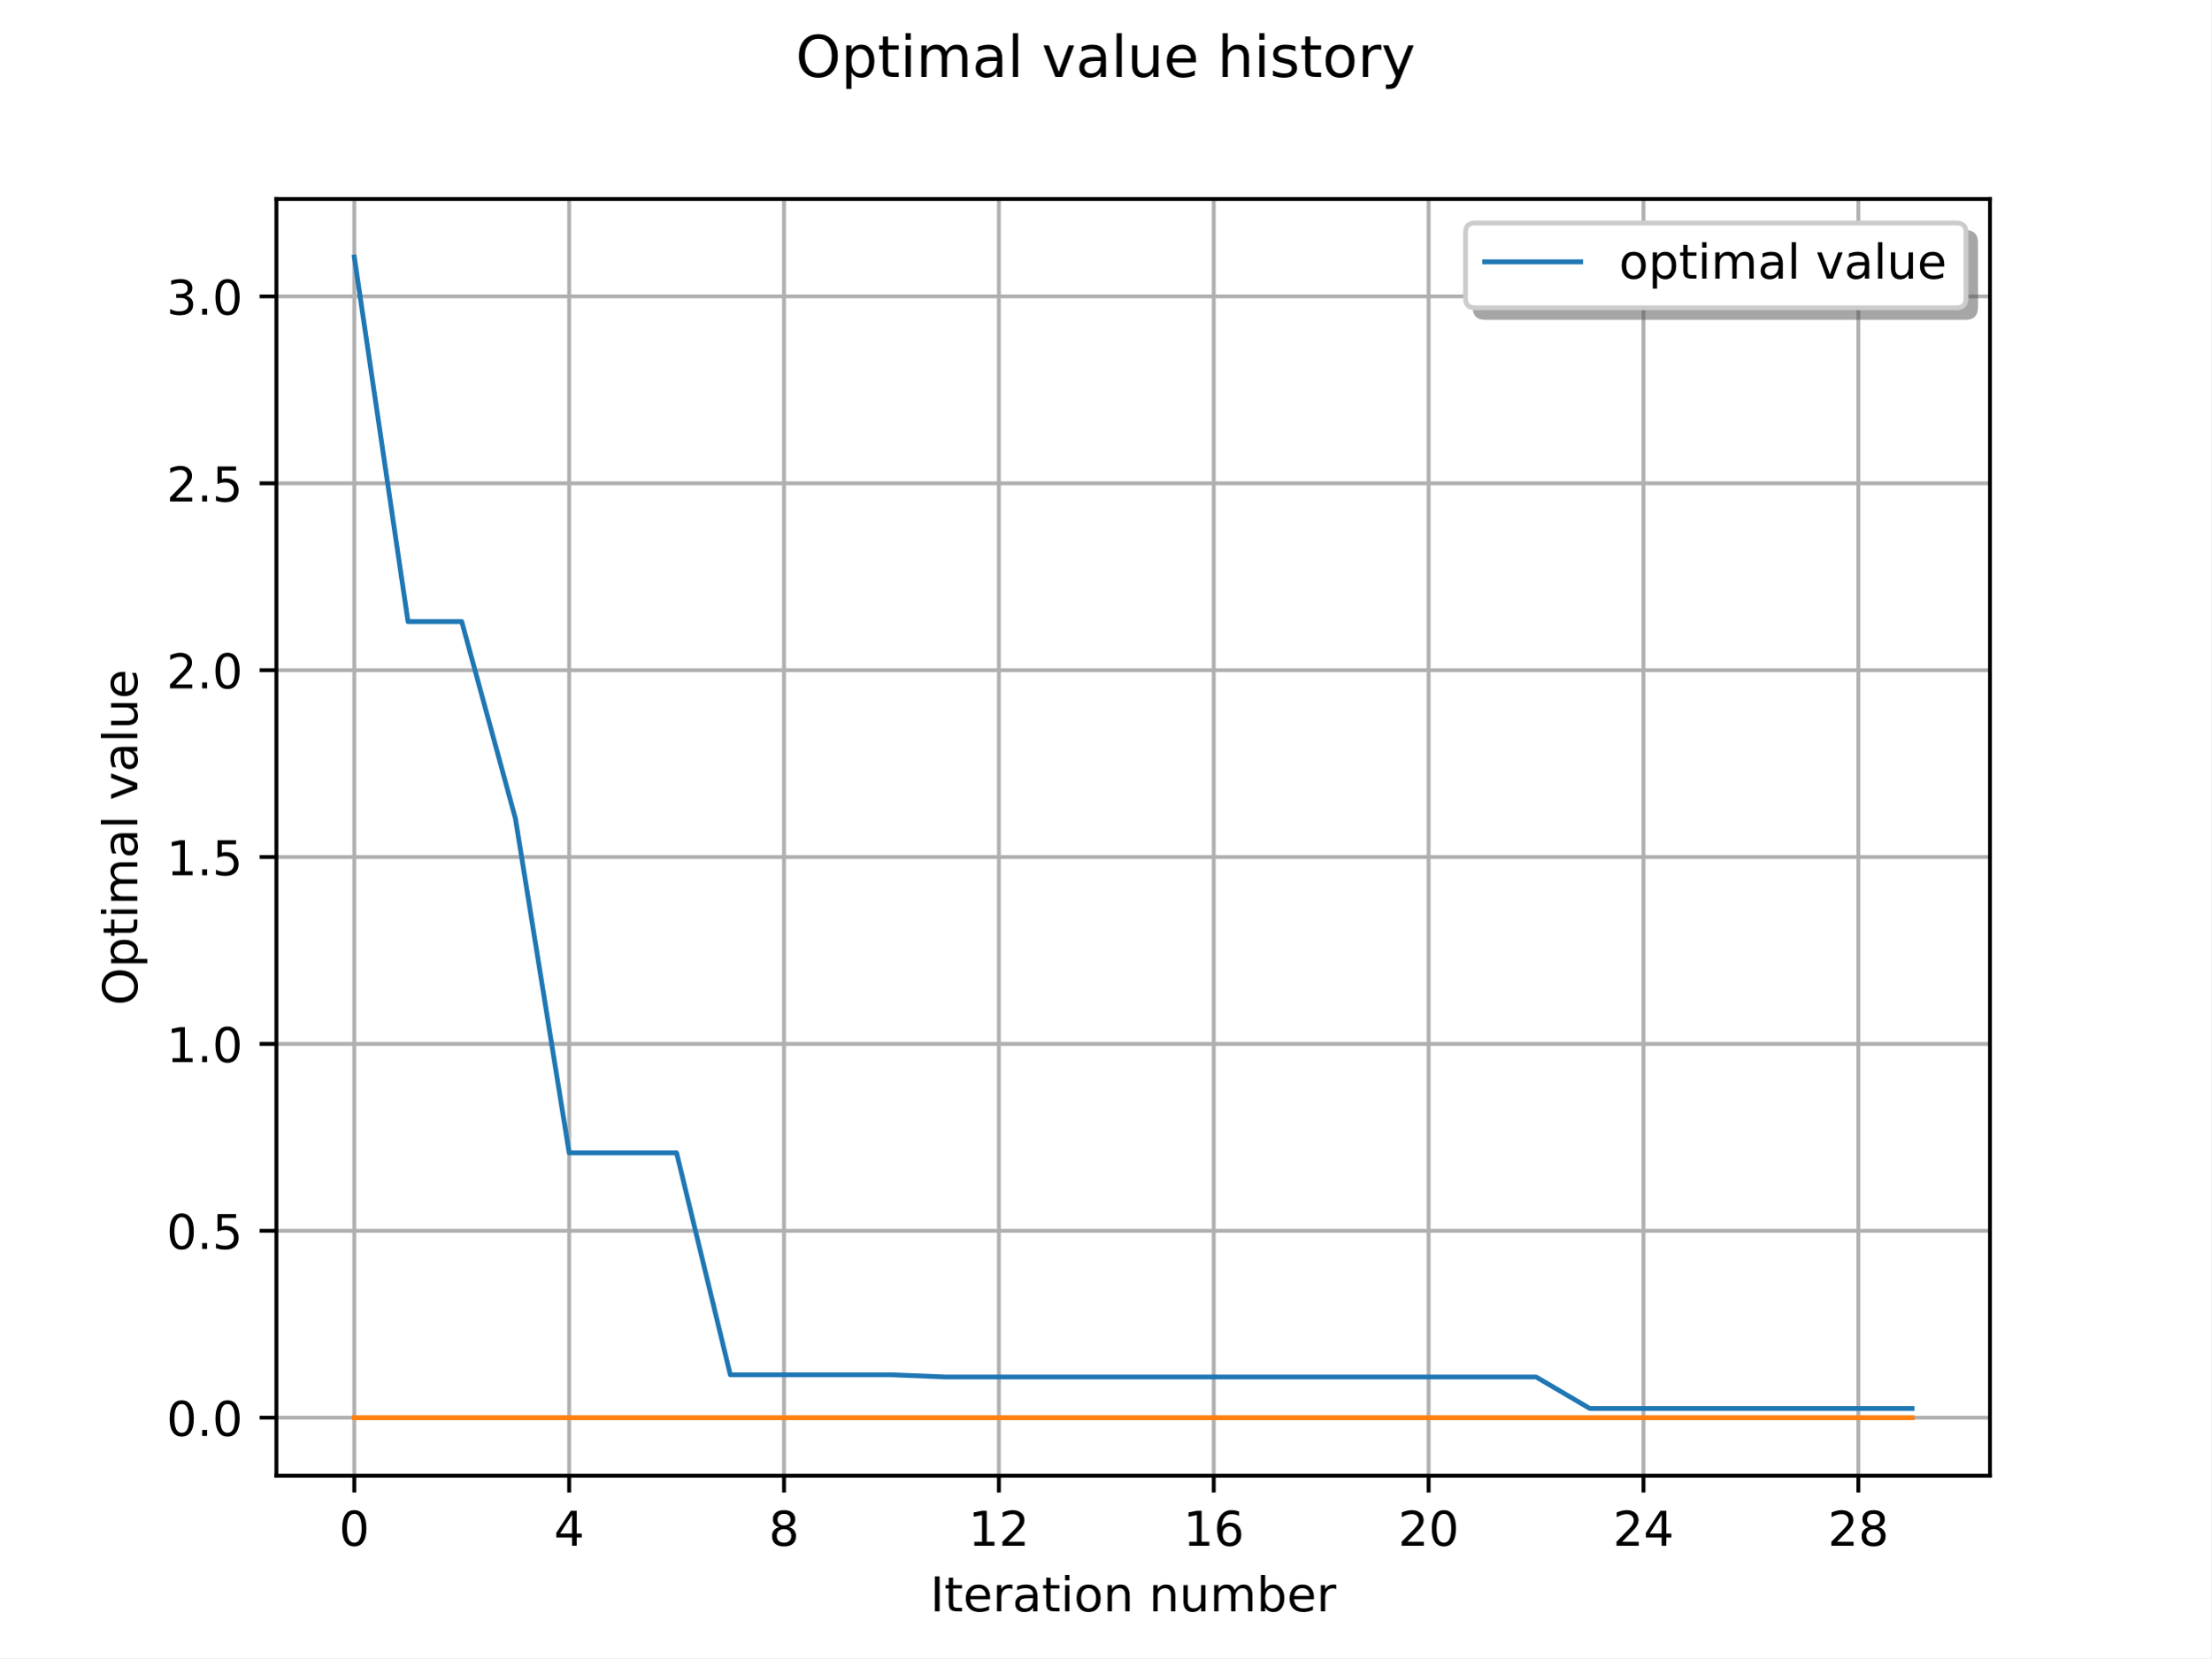
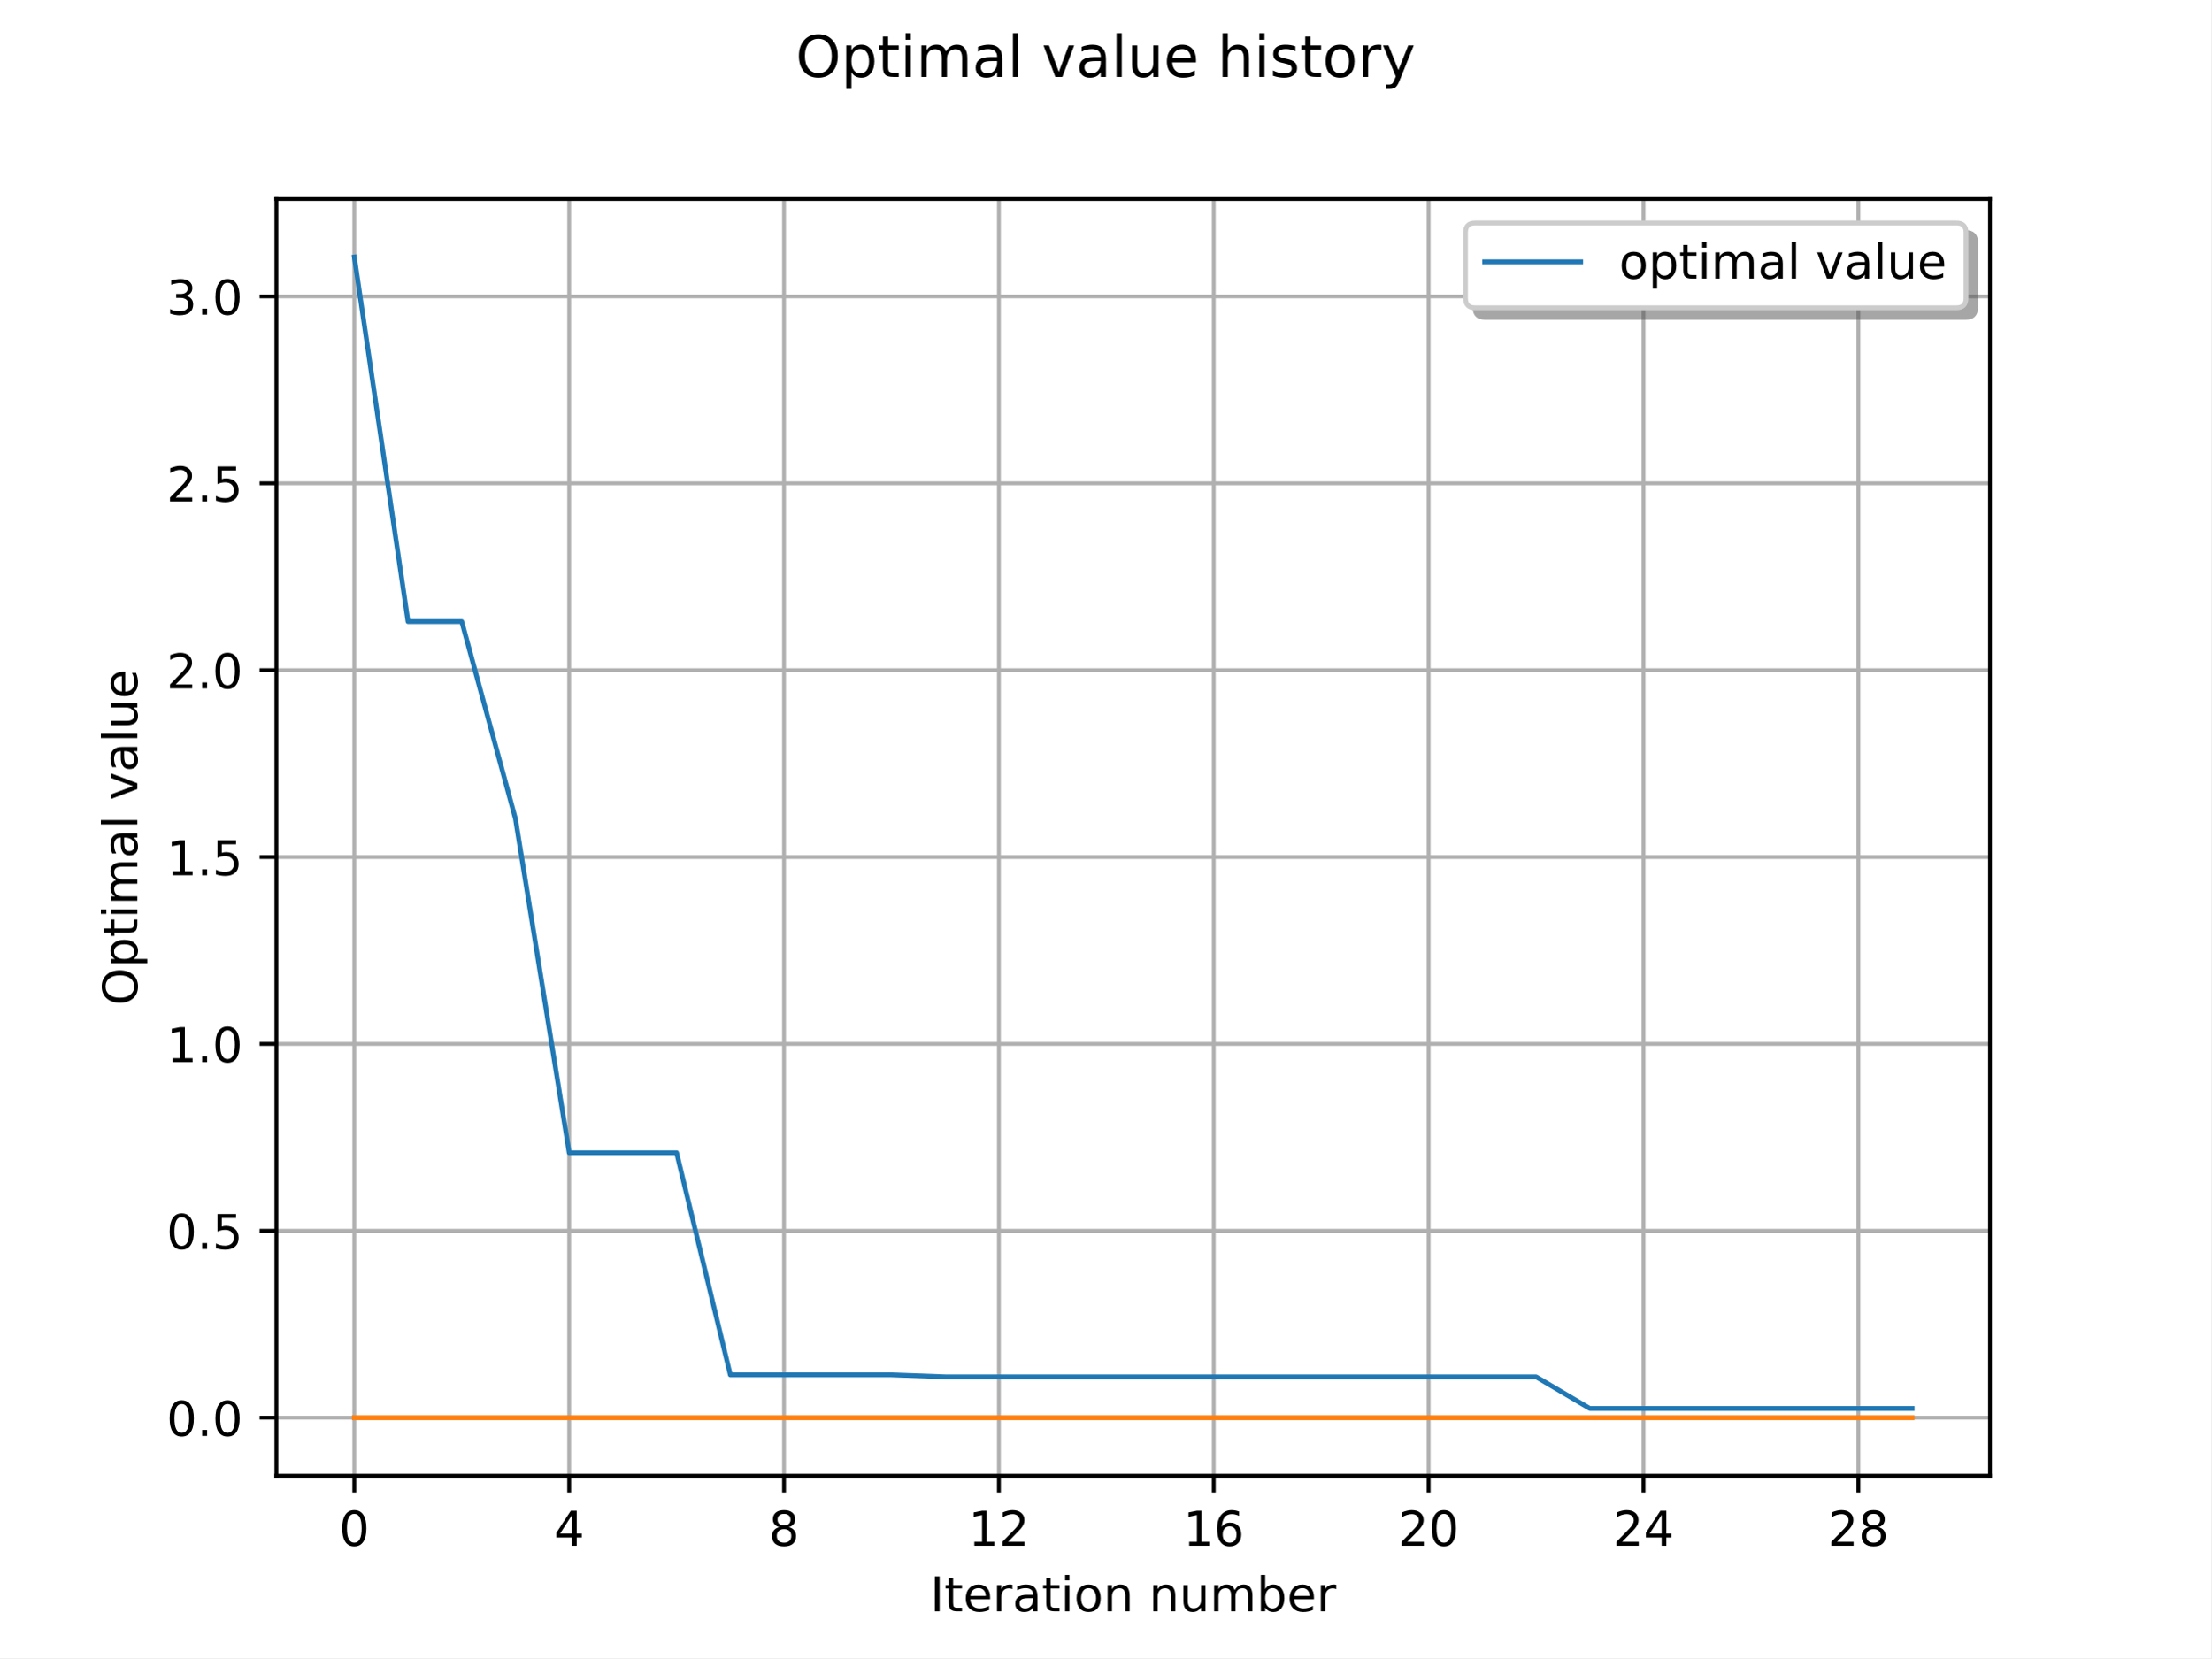
<svg xmlns="http://www.w3.org/2000/svg" xmlns:xlink="http://www.w3.org/1999/xlink" width="460.8pt" height="345.6pt" viewBox="0 0 460.8 345.6" version="1.1">
  <defs>
    <style type="text/css">*{stroke-linejoin: round; stroke-linecap: butt}</style>
  </defs>
  <g id="figure_1">
    <g id="patch_1">
      <path d="M 0 345.6  L 460.8 345.6  L 460.8 0  L 0 0  z " style="fill: #ffffff" />
    </g>
    <g id="axes_1">
      <g id="patch_2">
        <path d="M 57.6 307.584  L 414.72 307.584  L 414.72 41.472  L 57.6 41.472  z " style="fill: #ffffff" />
      </g>
      <g id="matplotlib.axis_1">
        <g id="xtick_1">
          <g id="line2d_1">
            <path d="M 73.833 307.584  L 73.833 41.472  " clip-path="url(#pece686282c)" style="fill: none; stroke: #b0b0b0; stroke-width: 0.8; stroke-linecap: square" />
          </g>
          <g id="line2d_2">
            <defs>
              <path id="m4a92d99fee" d="M 0 0  L 0 3.5  " style="stroke: #000000; stroke-width: 0.8" />
            </defs>
            <g>
              <use xlink:href="#m4a92d99fee" x="73.833" y="307.584" style="stroke: #000000; stroke-width: 0.8" />
            </g>
          </g>
          <g id="text_1">
            <g transform="translate(70.65148 322.1824) scale(0.1 -0.1)">
              <defs>
                <path id="DejaVuSans-30" d="M 2034 4250  Q 1547 4250 1301 3770  Q 1056 3291 1056 2328  Q 1056 1369 1301 889  Q 1547 409 2034 409  Q 2525 409 2770 889  Q 3016 1369 3016 2328  Q 3016 3291 2770 3770  Q 2525 4250 2034 4250  z M 2034 4750  Q 2819 4750 3233 4129  Q 3647 3509 3647 2328  Q 3647 1150 3233 529  Q 2819 -91 2034 -91  Q 1250 -91 836 529  Q 422 1150 422 2328  Q 422 3509 836 4129  Q 1250 4750 2034 4750  z " transform="scale(0.015625)" />
              </defs>
              <use xlink:href="#DejaVuSans-30" />
            </g>
          </g>
        </g>
        <g id="xtick_2">
          <g id="line2d_3">
            <path d="M 118.613 307.584  L 118.613 41.472  " clip-path="url(#pece686282c)" style="fill: none; stroke: #b0b0b0; stroke-width: 0.8; stroke-linecap: square" />
          </g>
          <g id="line2d_4">
            <g>
              <use xlink:href="#m4a92d99fee" x="118.613" y="307.584" style="stroke: #000000; stroke-width: 0.8" />
            </g>
          </g>
          <g id="text_2">
            <g transform="translate(115.4314 322.1824) scale(0.1 -0.1)">
              <defs>
                <path id="DejaVuSans-34" d="M 2419 4116  L 825 1625  L 2419 1625  L 2419 4116  z M 2253 4666  L 3047 4666  L 3047 1625  L 3713 1625  L 3713 1100  L 3047 1100  L 3047 0  L 2419 0  L 2419 1100  L 313 1100  L 313 1709  L 2253 4666  z " transform="scale(0.015625)" />
              </defs>
              <use xlink:href="#DejaVuSans-34" />
            </g>
          </g>
        </g>
        <g id="xtick_3">
          <g id="line2d_5">
            <path d="M 163.393 307.584  L 163.393 41.472  " clip-path="url(#pece686282c)" style="fill: none; stroke: #b0b0b0; stroke-width: 0.8; stroke-linecap: square" />
          </g>
          <g id="line2d_6">
            <g>
              <use xlink:href="#m4a92d99fee" x="163.393" y="307.584" style="stroke: #000000; stroke-width: 0.8" />
            </g>
          </g>
          <g id="text_3">
            <g transform="translate(160.2114 322.1824) scale(0.1 -0.1)">
              <defs>
                <path id="DejaVuSans-38" d="M 2034 2216  Q 1584 2216 1326 1975  Q 1069 1734 1069 1313  Q 1069 891 1326 650  Q 1584 409 2034 409  Q 2484 409 2743 651  Q 3003 894 3003 1313  Q 3003 1734 2745 1975  Q 2488 2216 2034 2216  z M 1403 2484  Q 997 2584 770 2862  Q 544 3141 544 3541  Q 544 4100 942 4425  Q 1341 4750 2034 4750  Q 2731 4750 3128 4425  Q 3525 4100 3525 3541  Q 3525 3141 3298 2862  Q 3072 2584 2669 2484  Q 3125 2378 3379 2068  Q 3634 1759 3634 1313  Q 3634 634 3220 271  Q 2806 -91 2034 -91  Q 1263 -91 848 271  Q 434 634 434 1313  Q 434 1759 690 2068  Q 947 2378 1403 2484  z M 1172 3481  Q 1172 3119 1398 2916  Q 1625 2713 2034 2713  Q 2441 2713 2670 2916  Q 2900 3119 2900 3481  Q 2900 3844 2670 4047  Q 2441 4250 2034 4250  Q 1625 4250 1398 4047  Q 1172 3844 1172 3481  z " transform="scale(0.015625)" />
              </defs>
              <use xlink:href="#DejaVuSans-38" />
            </g>
          </g>
        </g>
        <g id="xtick_4">
          <g id="line2d_7">
            <path d="M 208.173 307.584  L 208.173 41.472  " clip-path="url(#pece686282c)" style="fill: none; stroke: #b0b0b0; stroke-width: 0.8; stroke-linecap: square" />
          </g>
          <g id="line2d_8">
            <g>
              <use xlink:href="#m4a92d99fee" x="208.173" y="307.584" style="stroke: #000000; stroke-width: 0.8" />
            </g>
          </g>
          <g id="text_4">
            <g transform="translate(201.81 322.1824) scale(0.1 -0.1)">
              <defs>
                <path id="DejaVuSans-31" d="M 794 531  L 1825 531  L 1825 4091  L 703 3866  L 703 4441  L 1819 4666  L 2450 4666  L 2450 531  L 3481 531  L 3481 0  L 794 0  L 794 531  z " transform="scale(0.015625)" />
                <path id="DejaVuSans-32" d="M 1228 531  L 3431 531  L 3431 0  L 469 0  L 469 531  Q 828 903 1448 1529  Q 2069 2156 2228 2338  Q 2531 2678 2651 2914  Q 2772 3150 2772 3378  Q 2772 3750 2511 3984  Q 2250 4219 1831 4219  Q 1534 4219 1204 4116  Q 875 4013 500 3803  L 500 4441  Q 881 4594 1212 4672  Q 1544 4750 1819 4750  Q 2544 4750 2975 4387  Q 3406 4025 3406 3419  Q 3406 3131 3298 2873  Q 3191 2616 2906 2266  Q 2828 2175 2409 1742  Q 1991 1309 1228 531  z " transform="scale(0.015625)" />
              </defs>
              <use xlink:href="#DejaVuSans-31" />
              <use xlink:href="#DejaVuSans-32" transform="translate(63.62305 0)" />
            </g>
          </g>
        </g>
        <g id="xtick_5">
          <g id="line2d_9">
            <path d="M 252.952 307.584  L 252.952 41.472  " clip-path="url(#pece686282c)" style="fill: none; stroke: #b0b0b0; stroke-width: 0.8; stroke-linecap: square" />
          </g>
          <g id="line2d_10">
            <g>
              <use xlink:href="#m4a92d99fee" x="252.952" y="307.584" style="stroke: #000000; stroke-width: 0.8" />
            </g>
          </g>
          <g id="text_5">
            <g transform="translate(246.59 322.1824) scale(0.1 -0.1)">
              <defs>
                <path id="DejaVuSans-36" d="M 2113 2584  Q 1688 2584 1439 2293  Q 1191 2003 1191 1497  Q 1191 994 1439 701  Q 1688 409 2113 409  Q 2538 409 2786 701  Q 3034 994 3034 1497  Q 3034 2003 2786 2293  Q 2538 2584 2113 2584  z M 3366 4563  L 3366 3988  Q 3128 4100 2886 4159  Q 2644 4219 2406 4219  Q 1781 4219 1451 3797  Q 1122 3375 1075 2522  Q 1259 2794 1537 2939  Q 1816 3084 2150 3084  Q 2853 3084 3261 2657  Q 3669 2231 3669 1497  Q 3669 778 3244 343  Q 2819 -91 2113 -91  Q 1303 -91 875 529  Q 447 1150 447 2328  Q 447 3434 972 4092  Q 1497 4750 2381 4750  Q 2619 4750 2861 4703  Q 3103 4656 3366 4563  z " transform="scale(0.015625)" />
              </defs>
              <use xlink:href="#DejaVuSans-31" />
              <use xlink:href="#DejaVuSans-36" transform="translate(63.62305 0)" />
            </g>
          </g>
        </g>
        <g id="xtick_6">
          <g id="line2d_11">
            <path d="M 297.732 307.584  L 297.732 41.472  " clip-path="url(#pece686282c)" style="fill: none; stroke: #b0b0b0; stroke-width: 0.8; stroke-linecap: square" />
          </g>
          <g id="line2d_12">
            <g>
              <use xlink:href="#m4a92d99fee" x="297.732" y="307.584" style="stroke: #000000; stroke-width: 0.8" />
            </g>
          </g>
          <g id="text_6">
            <g transform="translate(291.3699 322.1824) scale(0.1 -0.1)">
              <use xlink:href="#DejaVuSans-32" />
              <use xlink:href="#DejaVuSans-30" transform="translate(63.62305 0)" />
            </g>
          </g>
        </g>
        <g id="xtick_7">
          <g id="line2d_13">
            <path d="M 342.512 307.584  L 342.512 41.472  " clip-path="url(#pece686282c)" style="fill: none; stroke: #b0b0b0; stroke-width: 0.8; stroke-linecap: square" />
          </g>
          <g id="line2d_14">
            <g>
              <use xlink:href="#m4a92d99fee" x="342.512" y="307.584" style="stroke: #000000; stroke-width: 0.8" />
            </g>
          </g>
          <g id="text_7">
            <g transform="translate(336.1499 322.1824) scale(0.1 -0.1)">
              <use xlink:href="#DejaVuSans-32" />
              <use xlink:href="#DejaVuSans-34" transform="translate(63.62305 0)" />
            </g>
          </g>
        </g>
        <g id="xtick_8">
          <g id="line2d_15">
            <path d="M 387.292 307.584  L 387.292 41.472  " clip-path="url(#pece686282c)" style="fill: none; stroke: #b0b0b0; stroke-width: 0.8; stroke-linecap: square" />
          </g>
          <g id="line2d_16">
            <g>
              <use xlink:href="#m4a92d99fee" x="387.292" y="307.584" style="stroke: #000000; stroke-width: 0.8" />
            </g>
          </g>
          <g id="text_8">
            <g transform="translate(380.9298 322.1824) scale(0.1 -0.1)">
              <use xlink:href="#DejaVuSans-32" />
              <use xlink:href="#DejaVuSans-38" transform="translate(63.62305 0)" />
            </g>
          </g>
        </g>
        <g id="text_9">
          <g transform="translate(193.8483 335.8606) scale(0.1 -0.1)">
            <defs>
              <path id="DejaVuSans-49" d="M 628 4666  L 1259 4666  L 1259 0  L 628 0  L 628 4666  z " transform="scale(0.015625)" />
              <path id="DejaVuSans-74" d="M 1172 4494  L 1172 3500  L 2356 3500  L 2356 3053  L 1172 3053  L 1172 1153  Q 1172 725 1289 603  Q 1406 481 1766 481  L 2356 481  L 2356 0  L 1766 0  Q 1100 0 847 248  Q 594 497 594 1153  L 594 3053  L 172 3053  L 172 3500  L 594 3500  L 594 4494  L 1172 4494  z " transform="scale(0.015625)" />
              <path id="DejaVuSans-65" d="M 3597 1894  L 3597 1613  L 953 1613  Q 991 1019 1311 708  Q 1631 397 2203 397  Q 2534 397 2845 478  Q 3156 559 3463 722  L 3463 178  Q 3153 47 2828 -22  Q 2503 -91 2169 -91  Q 1331 -91 842 396  Q 353 884 353 1716  Q 353 2575 817 3079  Q 1281 3584 2069 3584  Q 2775 3584 3186 3129  Q 3597 2675 3597 1894  z M 3022 2063  Q 3016 2534 2758 2815  Q 2500 3097 2075 3097  Q 1594 3097 1305 2825  Q 1016 2553 972 2059  L 3022 2063  z " transform="scale(0.015625)" />
              <path id="DejaVuSans-72" d="M 2631 2963  Q 2534 3019 2420 3045  Q 2306 3072 2169 3072  Q 1681 3072 1420 2755  Q 1159 2438 1159 1844  L 1159 0  L 581 0  L 581 3500  L 1159 3500  L 1159 2956  Q 1341 3275 1631 3429  Q 1922 3584 2338 3584  Q 2397 3584 2469 3576  Q 2541 3569 2628 3553  L 2631 2963  z " transform="scale(0.015625)" />
              <path id="DejaVuSans-61" d="M 2194 1759  Q 1497 1759 1228 1600  Q 959 1441 959 1056  Q 959 750 1161 570  Q 1363 391 1709 391  Q 2188 391 2477 730  Q 2766 1069 2766 1631  L 2766 1759  L 2194 1759  z M 3341 1997  L 3341 0  L 2766 0  L 2766 531  Q 2569 213 2275 61  Q 1981 -91 1556 -91  Q 1019 -91 701 211  Q 384 513 384 1019  Q 384 1609 779 1909  Q 1175 2209 1959 2209  L 2766 2209  L 2766 2266  Q 2766 2663 2505 2880  Q 2244 3097 1772 3097  Q 1472 3097 1187 3025  Q 903 2953 641 2809  L 641 3341  Q 956 3463 1253 3523  Q 1550 3584 1831 3584  Q 2591 3584 2966 3190  Q 3341 2797 3341 1997  z " transform="scale(0.015625)" />
              <path id="DejaVuSans-69" d="M 603 3500  L 1178 3500  L 1178 0  L 603 0  L 603 3500  z M 603 4863  L 1178 4863  L 1178 4134  L 603 4134  L 603 4863  z " transform="scale(0.015625)" />
              <path id="DejaVuSans-6f" d="M 1959 3097  Q 1497 3097 1228 2736  Q 959 2375 959 1747  Q 959 1119 1226 758  Q 1494 397 1959 397  Q 2419 397 2687 759  Q 2956 1122 2956 1747  Q 2956 2369 2687 2733  Q 2419 3097 1959 3097  z M 1959 3584  Q 2709 3584 3137 3096  Q 3566 2609 3566 1747  Q 3566 888 3137 398  Q 2709 -91 1959 -91  Q 1206 -91 779 398  Q 353 888 353 1747  Q 353 2609 779 3096  Q 1206 3584 1959 3584  z " transform="scale(0.015625)" />
              <path id="DejaVuSans-6e" d="M 3513 2113  L 3513 0  L 2938 0  L 2938 2094  Q 2938 2591 2744 2837  Q 2550 3084 2163 3084  Q 1697 3084 1428 2787  Q 1159 2491 1159 1978  L 1159 0  L 581 0  L 581 3500  L 1159 3500  L 1159 2956  Q 1366 3272 1645 3428  Q 1925 3584 2291 3584  Q 2894 3584 3203 3211  Q 3513 2838 3513 2113  z " transform="scale(0.015625)" />
              <path id="DejaVuSans-20" transform="scale(0.015625)" />
              <path id="DejaVuSans-75" d="M 544 1381  L 544 3500  L 1119 3500  L 1119 1403  Q 1119 906 1312 657  Q 1506 409 1894 409  Q 2359 409 2629 706  Q 2900 1003 2900 1516  L 2900 3500  L 3475 3500  L 3475 0  L 2900 0  L 2900 538  Q 2691 219 2414 64  Q 2138 -91 1772 -91  Q 1169 -91 856 284  Q 544 659 544 1381  z M 1991 3584  L 1991 3584  z " transform="scale(0.015625)" />
              <path id="DejaVuSans-6d" d="M 3328 2828  Q 3544 3216 3844 3400  Q 4144 3584 4550 3584  Q 5097 3584 5394 3201  Q 5691 2819 5691 2113  L 5691 0  L 5113 0  L 5113 2094  Q 5113 2597 4934 2840  Q 4756 3084 4391 3084  Q 3944 3084 3684 2787  Q 3425 2491 3425 1978  L 3425 0  L 2847 0  L 2847 2094  Q 2847 2600 2669 2842  Q 2491 3084 2119 3084  Q 1678 3084 1418 2786  Q 1159 2488 1159 1978  L 1159 0  L 581 0  L 581 3500  L 1159 3500  L 1159 2956  Q 1356 3278 1631 3431  Q 1906 3584 2284 3584  Q 2666 3584 2933 3390  Q 3200 3197 3328 2828  z " transform="scale(0.015625)" />
              <path id="DejaVuSans-62" d="M 3116 1747  Q 3116 2381 2855 2742  Q 2594 3103 2138 3103  Q 1681 3103 1420 2742  Q 1159 2381 1159 1747  Q 1159 1113 1420 752  Q 1681 391 2138 391  Q 2594 391 2855 752  Q 3116 1113 3116 1747  z M 1159 2969  Q 1341 3281 1617 3432  Q 1894 3584 2278 3584  Q 2916 3584 3314 3078  Q 3713 2572 3713 1747  Q 3713 922 3314 415  Q 2916 -91 2278 -91  Q 1894 -91 1617 61  Q 1341 213 1159 525  L 1159 0  L 581 0  L 581 4863  L 1159 4863  L 1159 2969  z " transform="scale(0.015625)" />
            </defs>
            <use xlink:href="#DejaVuSans-49" />
            <use xlink:href="#DejaVuSans-74" transform="translate(29.49219 0)" />
            <use xlink:href="#DejaVuSans-65" transform="translate(68.70117 0)" />
            <use xlink:href="#DejaVuSans-72" transform="translate(130.2246 0)" />
            <use xlink:href="#DejaVuSans-61" transform="translate(171.3379 0)" />
            <use xlink:href="#DejaVuSans-74" transform="translate(232.6172 0)" />
            <use xlink:href="#DejaVuSans-69" transform="translate(271.8262 0)" />
            <use xlink:href="#DejaVuSans-6f" transform="translate(299.6094 0)" />
            <use xlink:href="#DejaVuSans-6e" transform="translate(360.791 0)" />
            <use xlink:href="#DejaVuSans-20" transform="translate(424.1699 0)" />
            <use xlink:href="#DejaVuSans-6e" transform="translate(455.957 0)" />
            <use xlink:href="#DejaVuSans-75" transform="translate(519.3359 0)" />
            <use xlink:href="#DejaVuSans-6d" transform="translate(582.7148 0)" />
            <use xlink:href="#DejaVuSans-62" transform="translate(680.127 0)" />
            <use xlink:href="#DejaVuSans-65" transform="translate(743.6035 0)" />
            <use xlink:href="#DejaVuSans-72" transform="translate(805.127 0)" />
          </g>
        </g>
      </g>
      <g id="matplotlib.axis_2">
        <g id="ytick_1">
          <g id="line2d_17">
            <path d="M 57.6 295.488  L 414.72 295.488  " clip-path="url(#pece686282c)" style="fill: none; stroke: #b0b0b0; stroke-width: 0.8; stroke-linecap: square" />
          </g>
          <g id="line2d_18">
            <defs>
              <path id="mb3cb5c074b" d="M 0 0  L -3.5 0  " style="stroke: #000000; stroke-width: 0.8" />
            </defs>
            <g>
              <use xlink:href="#mb3cb5c074b" x="57.6" y="295.488" style="stroke: #000000; stroke-width: 0.8" />
            </g>
          </g>
          <g id="text_10">
            <g transform="translate(34.69687 299.2872) scale(0.1 -0.1)">
              <defs>
                <path id="DejaVuSans-2e" d="M 684 794  L 1344 794  L 1344 0  L 684 0  L 684 794  z " transform="scale(0.015625)" />
              </defs>
              <use xlink:href="#DejaVuSans-30" />
              <use xlink:href="#DejaVuSans-2e" transform="translate(63.62305 0)" />
              <use xlink:href="#DejaVuSans-30" transform="translate(95.41016 0)" />
            </g>
          </g>
        </g>
        <g id="ytick_2">
          <g id="line2d_19">
            <path d="M 57.6 256.536  L 414.72 256.536  " clip-path="url(#pece686282c)" style="fill: none; stroke: #b0b0b0; stroke-width: 0.8; stroke-linecap: square" />
          </g>
          <g id="line2d_20">
            <g>
              <use xlink:href="#mb3cb5c074b" x="57.6" y="256.536" style="stroke: #000000; stroke-width: 0.8" />
            </g>
          </g>
          <g id="text_11">
            <g transform="translate(34.69687 260.3349) scale(0.1 -0.1)">
              <defs>
                <path id="DejaVuSans-35" d="M 691 4666  L 3169 4666  L 3169 4134  L 1269 4134  L 1269 2991  Q 1406 3038 1543 3061  Q 1681 3084 1819 3084  Q 2600 3084 3056 2656  Q 3513 2228 3513 1497  Q 3513 744 3044 326  Q 2575 -91 1722 -91  Q 1428 -91 1123 -41  Q 819 9 494 109  L 494 744  Q 775 591 1075 516  Q 1375 441 1709 441  Q 2250 441 2565 725  Q 2881 1009 2881 1497  Q 2881 1984 2565 2268  Q 2250 2553 1709 2553  Q 1456 2553 1204 2497  Q 953 2441 691 2322  L 691 4666  z " transform="scale(0.015625)" />
              </defs>
              <use xlink:href="#DejaVuSans-30" />
              <use xlink:href="#DejaVuSans-2e" transform="translate(63.62305 0)" />
              <use xlink:href="#DejaVuSans-35" transform="translate(95.41016 0)" />
            </g>
          </g>
        </g>
        <g id="ytick_3">
          <g id="line2d_21">
            <path d="M 57.6 217.583  L 414.72 217.583  " clip-path="url(#pece686282c)" style="fill: none; stroke: #b0b0b0; stroke-width: 0.8; stroke-linecap: square" />
          </g>
          <g id="line2d_22">
            <g>
              <use xlink:href="#mb3cb5c074b" x="57.6" y="217.583" style="stroke: #000000; stroke-width: 0.8" />
            </g>
          </g>
          <g id="text_12">
            <g transform="translate(34.69687 221.3826) scale(0.1 -0.1)">
              <use xlink:href="#DejaVuSans-31" />
              <use xlink:href="#DejaVuSans-2e" transform="translate(63.62305 0)" />
              <use xlink:href="#DejaVuSans-30" transform="translate(95.41016 0)" />
            </g>
          </g>
        </g>
        <g id="ytick_4">
          <g id="line2d_23">
            <path d="M 57.6 178.631  L 414.72 178.631  " clip-path="url(#pece686282c)" style="fill: none; stroke: #b0b0b0; stroke-width: 0.8; stroke-linecap: square" />
          </g>
          <g id="line2d_24">
            <g>
              <use xlink:href="#mb3cb5c074b" x="57.6" y="178.631" style="stroke: #000000; stroke-width: 0.8" />
            </g>
          </g>
          <g id="text_13">
            <g transform="translate(34.69687 182.4303) scale(0.1 -0.1)">
              <use xlink:href="#DejaVuSans-31" />
              <use xlink:href="#DejaVuSans-2e" transform="translate(63.62305 0)" />
              <use xlink:href="#DejaVuSans-35" transform="translate(95.41016 0)" />
            </g>
          </g>
        </g>
        <g id="ytick_5">
          <g id="line2d_25">
            <path d="M 57.6 139.679  L 414.72 139.679  " clip-path="url(#pece686282c)" style="fill: none; stroke: #b0b0b0; stroke-width: 0.8; stroke-linecap: square" />
          </g>
          <g id="line2d_26">
            <g>
              <use xlink:href="#mb3cb5c074b" x="57.6" y="139.679" style="stroke: #000000; stroke-width: 0.8" />
            </g>
          </g>
          <g id="text_14">
-             <g transform="translate(34.69687 143.4779) scale(0.1 -0.1)">
+             <g transform="translate(34.69687 143.478) scale(0.1 -0.1)">
              <use xlink:href="#DejaVuSans-32" />
              <use xlink:href="#DejaVuSans-2e" transform="translate(63.62305 0)" />
              <use xlink:href="#DejaVuSans-30" transform="translate(95.41016 0)" />
            </g>
          </g>
        </g>
        <g id="ytick_6">
          <g id="line2d_27">
-             <path d="M 57.6 100.726  L 414.72 100.726  " clip-path="url(#pece686282c)" style="fill: none; stroke: #b0b0b0; stroke-width: 0.8; stroke-linecap: square" />
+             <path d="M 57.6 100.727  L 414.72 100.727  " clip-path="url(#pece686282c)" style="fill: none; stroke: #b0b0b0; stroke-width: 0.8; stroke-linecap: square" />
          </g>
          <g id="line2d_28">
            <g>
-               <use xlink:href="#mb3cb5c074b" x="57.6" y="100.726" style="stroke: #000000; stroke-width: 0.8" />
+               <use xlink:href="#mb3cb5c074b" x="57.6" y="100.727" style="stroke: #000000; stroke-width: 0.8" />
            </g>
          </g>
          <g id="text_15">
-             <g transform="translate(34.69687 104.5256) scale(0.1 -0.1)">
+             <g transform="translate(34.69687 104.5257) scale(0.1 -0.1)">
              <use xlink:href="#DejaVuSans-32" />
              <use xlink:href="#DejaVuSans-2e" transform="translate(63.62305 0)" />
              <use xlink:href="#DejaVuSans-35" transform="translate(95.41016 0)" />
            </g>
          </g>
        </g>
        <g id="ytick_7">
          <g id="line2d_29">
            <path d="M 57.6 61.774  L 414.72 61.774  " clip-path="url(#pece686282c)" style="fill: none; stroke: #b0b0b0; stroke-width: 0.8; stroke-linecap: square" />
          </g>
          <g id="line2d_30">
            <g>
              <use xlink:href="#mb3cb5c074b" x="57.6" y="61.774" style="stroke: #000000; stroke-width: 0.8" />
            </g>
          </g>
          <g id="text_16">
-             <g transform="translate(34.69687 65.57331) scale(0.1 -0.1)">
+             <g transform="translate(34.69687 65.57343) scale(0.1 -0.1)">
              <defs>
                <path id="DejaVuSans-33" d="M 2597 2516  Q 3050 2419 3304 2112  Q 3559 1806 3559 1356  Q 3559 666 3084 287  Q 2609 -91 1734 -91  Q 1441 -91 1130 -33  Q 819 25 488 141  L 488 750  Q 750 597 1062 519  Q 1375 441 1716 441  Q 2309 441 2620 675  Q 2931 909 2931 1356  Q 2931 1769 2642 2001  Q 2353 2234 1838 2234  L 1294 2234  L 1294 2753  L 1863 2753  Q 2328 2753 2575 2939  Q 2822 3125 2822 3475  Q 2822 3834 2567 4026  Q 2313 4219 1838 4219  Q 1578 4219 1281 4162  Q 984 4106 628 3988  L 628 4550  Q 988 4650 1302 4700  Q 1616 4750 1894 4750  Q 2613 4750 3031 4423  Q 3450 4097 3450 3541  Q 3450 3153 3228 2886  Q 3006 2619 2597 2516  z " transform="scale(0.015625)" />
              </defs>
              <use xlink:href="#DejaVuSans-33" />
              <use xlink:href="#DejaVuSans-2e" transform="translate(63.62305 0)" />
              <use xlink:href="#DejaVuSans-30" transform="translate(95.41016 0)" />
            </g>
          </g>
        </g>
        <g id="text_17">
          <g transform="translate(28.61719 209.5577) rotate(-90) scale(0.1 -0.1)">
            <defs>
              <path id="DejaVuSans-4f" d="M 2522 4238  Q 1834 4238 1429 3725  Q 1025 3213 1025 2328  Q 1025 1447 1429 934  Q 1834 422 2522 422  Q 3209 422 3611 934  Q 4013 1447 4013 2328  Q 4013 3213 3611 3725  Q 3209 4238 2522 4238  z M 2522 4750  Q 3503 4750 4090 4092  Q 4678 3434 4678 2328  Q 4678 1225 4090 567  Q 3503 -91 2522 -91  Q 1538 -91 948 565  Q 359 1222 359 2328  Q 359 3434 948 4092  Q 1538 4750 2522 4750  z " transform="scale(0.015625)" />
              <path id="DejaVuSans-70" d="M 1159 525  L 1159 -1331  L 581 -1331  L 581 3500  L 1159 3500  L 1159 2969  Q 1341 3281 1617 3432  Q 1894 3584 2278 3584  Q 2916 3584 3314 3078  Q 3713 2572 3713 1747  Q 3713 922 3314 415  Q 2916 -91 2278 -91  Q 1894 -91 1617 61  Q 1341 213 1159 525  z M 3116 1747  Q 3116 2381 2855 2742  Q 2594 3103 2138 3103  Q 1681 3103 1420 2742  Q 1159 2381 1159 1747  Q 1159 1113 1420 752  Q 1681 391 2138 391  Q 2594 391 2855 752  Q 3116 1113 3116 1747  z " transform="scale(0.015625)" />
              <path id="DejaVuSans-6c" d="M 603 4863  L 1178 4863  L 1178 0  L 603 0  L 603 4863  z " transform="scale(0.015625)" />
              <path id="DejaVuSans-76" d="M 191 3500  L 800 3500  L 1894 563  L 2988 3500  L 3597 3500  L 2284 0  L 1503 0  L 191 3500  z " transform="scale(0.015625)" />
            </defs>
            <use xlink:href="#DejaVuSans-4f" />
            <use xlink:href="#DejaVuSans-70" transform="translate(78.71094 0)" />
            <use xlink:href="#DejaVuSans-74" transform="translate(142.1875 0)" />
            <use xlink:href="#DejaVuSans-69" transform="translate(181.3965 0)" />
            <use xlink:href="#DejaVuSans-6d" transform="translate(209.1797 0)" />
            <use xlink:href="#DejaVuSans-61" transform="translate(306.5918 0)" />
            <use xlink:href="#DejaVuSans-6c" transform="translate(367.8711 0)" />
            <use xlink:href="#DejaVuSans-20" transform="translate(395.6543 0)" />
            <use xlink:href="#DejaVuSans-76" transform="translate(427.4414 0)" />
            <use xlink:href="#DejaVuSans-61" transform="translate(486.6211 0)" />
            <use xlink:href="#DejaVuSans-6c" transform="translate(547.9004 0)" />
            <use xlink:href="#DejaVuSans-75" transform="translate(575.6836 0)" />
            <use xlink:href="#DejaVuSans-65" transform="translate(639.0625 0)" />
          </g>
        </g>
      </g>
      <g id="line2d_31">
-         <path d="M 73.833 53.568  L 85.028 129.554  L 96.223 129.554  L 107.418 170.635  L 118.613 240.298  L 129.808 240.298  L 141.003 240.298  L 152.198 286.553  L 163.393 286.553  L 174.588 286.553  L 185.783 286.553  L 196.978 287.002  L 208.173 287.002  L 219.368 287.002  L 230.563 287.002  L 241.757 287.002  L 252.952 287.002  L 264.147 287.002  L 275.342 287.002  L 286.537 287.002  L 297.732 287.002  L 308.927 287.002  L 320.122 287.002  L 331.317 293.571  L 342.512 293.571  L 353.707 293.571  L 364.902 293.571  L 376.097 293.571  L 387.292 293.571  L 398.487 293.571  " clip-path="url(#pece686282c)" style="fill: none; stroke: #1f77b4; stroke-linecap: square" />
+         <path d="M 73.833 53.568  L 85.028 129.552  L 96.223 129.552  L 107.418 170.659  L 118.613 240.271  L 129.808 240.271  L 141.003 240.271  L 152.198 286.566  L 163.393 286.566  L 174.588 286.566  L 185.783 286.566  L 196.978 286.977  L 208.173 286.977  L 219.368 286.977  L 230.563 286.977  L 241.757 286.977  L 252.952 286.977  L 264.147 286.977  L 275.342 286.977  L 286.537 286.977  L 297.732 286.977  L 308.927 286.977  L 320.122 286.977  L 331.317 293.574  L 342.512 293.574  L 353.707 293.574  L 364.902 293.574  L 376.097 293.574  L 387.292 293.574  L 398.487 293.574  " clip-path="url(#pece686282c)" style="fill: none; stroke: #1f77b4; stroke-linecap: square" />
      </g>
      <g id="line2d_32">
        <path d="M 73.833 295.488  L 398.487 295.488  " clip-path="url(#pece686282c)" style="fill: none; stroke: #ff7f0e; stroke-linecap: square" />
      </g>
      <g id="patch_3">
        <path d="M 57.6 307.584  L 57.6 41.472  " style="fill: none; stroke: #000000; stroke-width: 0.8; stroke-linejoin: miter; stroke-linecap: square" />
      </g>
      <g id="patch_4">
        <path d="M 414.72 307.584  L 414.72 41.472  " style="fill: none; stroke: #000000; stroke-width: 0.8; stroke-linejoin: miter; stroke-linecap: square" />
      </g>
      <g id="patch_5">
        <path d="M 57.6 307.584  L 414.72 307.584  " style="fill: none; stroke: #000000; stroke-width: 0.8; stroke-linejoin: miter; stroke-linecap: square" />
      </g>
      <g id="patch_6">
        <path d="M 57.6 41.472  L 414.72 41.472  " style="fill: none; stroke: #000000; stroke-width: 0.8; stroke-linejoin: miter; stroke-linecap: square" />
      </g>
      <g id="legend_1">
        <g id="patch_7">
          <path d="M 309.414 66.15  L 409.72 66.15  Q 411.72 66.15 411.72 64.15  L 411.72 50.472  Q 411.72 48.472 409.72 48.472  L 309.414 48.472  Q 307.414 48.472 307.414 50.472  L 307.414 64.15  Q 307.414 66.15 309.414 66.15  z " style="fill: #4d4d4d; opacity: 0.5; stroke: #4d4d4d; stroke-linejoin: miter" />
        </g>
        <g id="patch_8">
          <path d="M 307.414 64.15  L 407.72 64.15  Q 409.72 64.15 409.72 62.15  L 409.72 48.472  Q 409.72 46.472 407.72 46.472  L 307.414 46.472  Q 305.414 46.472 305.414 48.472  L 305.414 62.15  Q 305.414 64.15 307.414 64.15  z " style="fill: #ffffff; stroke: #cccccc; stroke-linejoin: miter" />
        </g>
        <g id="line2d_33">
          <path d="M 309.414 54.57  L 319.414 54.57  L 329.414 54.57  " style="fill: none; stroke: #1f77b4; stroke-linecap: square" />
        </g>
        <g id="text_18">
          <g transform="translate(337.4137 58.07044) scale(0.1 -0.1)">
            <use xlink:href="#DejaVuSans-6f" />
            <use xlink:href="#DejaVuSans-70" transform="translate(61.18164 0)" />
            <use xlink:href="#DejaVuSans-74" transform="translate(124.6582 0)" />
            <use xlink:href="#DejaVuSans-69" transform="translate(163.8672 0)" />
            <use xlink:href="#DejaVuSans-6d" transform="translate(191.6504 0)" />
            <use xlink:href="#DejaVuSans-61" transform="translate(289.0625 0)" />
            <use xlink:href="#DejaVuSans-6c" transform="translate(350.3418 0)" />
            <use xlink:href="#DejaVuSans-20" transform="translate(378.125 0)" />
            <use xlink:href="#DejaVuSans-76" transform="translate(409.9121 0)" />
            <use xlink:href="#DejaVuSans-61" transform="translate(469.0918 0)" />
            <use xlink:href="#DejaVuSans-6c" transform="translate(530.3711 0)" />
            <use xlink:href="#DejaVuSans-75" transform="translate(558.1543 0)" />
            <use xlink:href="#DejaVuSans-65" transform="translate(621.5332 0)" />
          </g>
        </g>
      </g>
    </g>
    <g id="text_19">
      <g transform="translate(165.8212 16.03013) scale(0.12 -0.12)">
        <defs>
          <path id="DejaVuSans-68" d="M 3513 2113  L 3513 0  L 2938 0  L 2938 2094  Q 2938 2591 2744 2837  Q 2550 3084 2163 3084  Q 1697 3084 1428 2787  Q 1159 2491 1159 1978  L 1159 0  L 581 0  L 581 4863  L 1159 4863  L 1159 2956  Q 1366 3272 1645 3428  Q 1925 3584 2291 3584  Q 2894 3584 3203 3211  Q 3513 2838 3513 2113  z " transform="scale(0.015625)" />
          <path id="DejaVuSans-73" d="M 2834 3397  L 2834 2853  Q 2591 2978 2328 3040  Q 2066 3103 1784 3103  Q 1356 3103 1142 2972  Q 928 2841 928 2578  Q 928 2378 1081 2264  Q 1234 2150 1697 2047  L 1894 2003  Q 2506 1872 2764 1633  Q 3022 1394 3022 966  Q 3022 478 2636 193  Q 2250 -91 1575 -91  Q 1294 -91 989 -36  Q 684 19 347 128  L 347 722  Q 666 556 975 473  Q 1284 391 1588 391  Q 1994 391 2212 530  Q 2431 669 2431 922  Q 2431 1156 2273 1281  Q 2116 1406 1581 1522  L 1381 1569  Q 847 1681 609 1914  Q 372 2147 372 2553  Q 372 3047 722 3315  Q 1072 3584 1716 3584  Q 2034 3584 2315 3537  Q 2597 3491 2834 3397  z " transform="scale(0.015625)" />
          <path id="DejaVuSans-79" d="M 2059 -325  Q 1816 -950 1584 -1140  Q 1353 -1331 966 -1331  L 506 -1331  L 506 -850  L 844 -850  Q 1081 -850 1212 -737  Q 1344 -625 1503 -206  L 1606 56  L 191 3500  L 800 3500  L 1894 763  L 2988 3500  L 3597 3500  L 2059 -325  z " transform="scale(0.015625)" />
        </defs>
        <use xlink:href="#DejaVuSans-4f" />
        <use xlink:href="#DejaVuSans-70" transform="translate(78.71094 0)" />
        <use xlink:href="#DejaVuSans-74" transform="translate(142.1875 0)" />
        <use xlink:href="#DejaVuSans-69" transform="translate(181.3965 0)" />
        <use xlink:href="#DejaVuSans-6d" transform="translate(209.1797 0)" />
        <use xlink:href="#DejaVuSans-61" transform="translate(306.5918 0)" />
        <use xlink:href="#DejaVuSans-6c" transform="translate(367.8711 0)" />
        <use xlink:href="#DejaVuSans-20" transform="translate(395.6543 0)" />
        <use xlink:href="#DejaVuSans-76" transform="translate(427.4414 0)" />
        <use xlink:href="#DejaVuSans-61" transform="translate(486.6211 0)" />
        <use xlink:href="#DejaVuSans-6c" transform="translate(547.9004 0)" />
        <use xlink:href="#DejaVuSans-75" transform="translate(575.6836 0)" />
        <use xlink:href="#DejaVuSans-65" transform="translate(639.0625 0)" />
        <use xlink:href="#DejaVuSans-20" transform="translate(700.5859 0)" />
        <use xlink:href="#DejaVuSans-68" transform="translate(732.373 0)" />
        <use xlink:href="#DejaVuSans-69" transform="translate(795.752 0)" />
        <use xlink:href="#DejaVuSans-73" transform="translate(823.5352 0)" />
        <use xlink:href="#DejaVuSans-74" transform="translate(875.6348 0)" />
        <use xlink:href="#DejaVuSans-6f" transform="translate(914.8438 0)" />
        <use xlink:href="#DejaVuSans-72" transform="translate(976.0254 0)" />
        <use xlink:href="#DejaVuSans-79" transform="translate(1017.139 0)" />
      </g>
    </g>
  </g>
  <defs>
    <clipPath id="pece686282c">
      <rect x="57.6" y="41.472" width="357.12" height="266.112" />
    </clipPath>
  </defs>
</svg>
